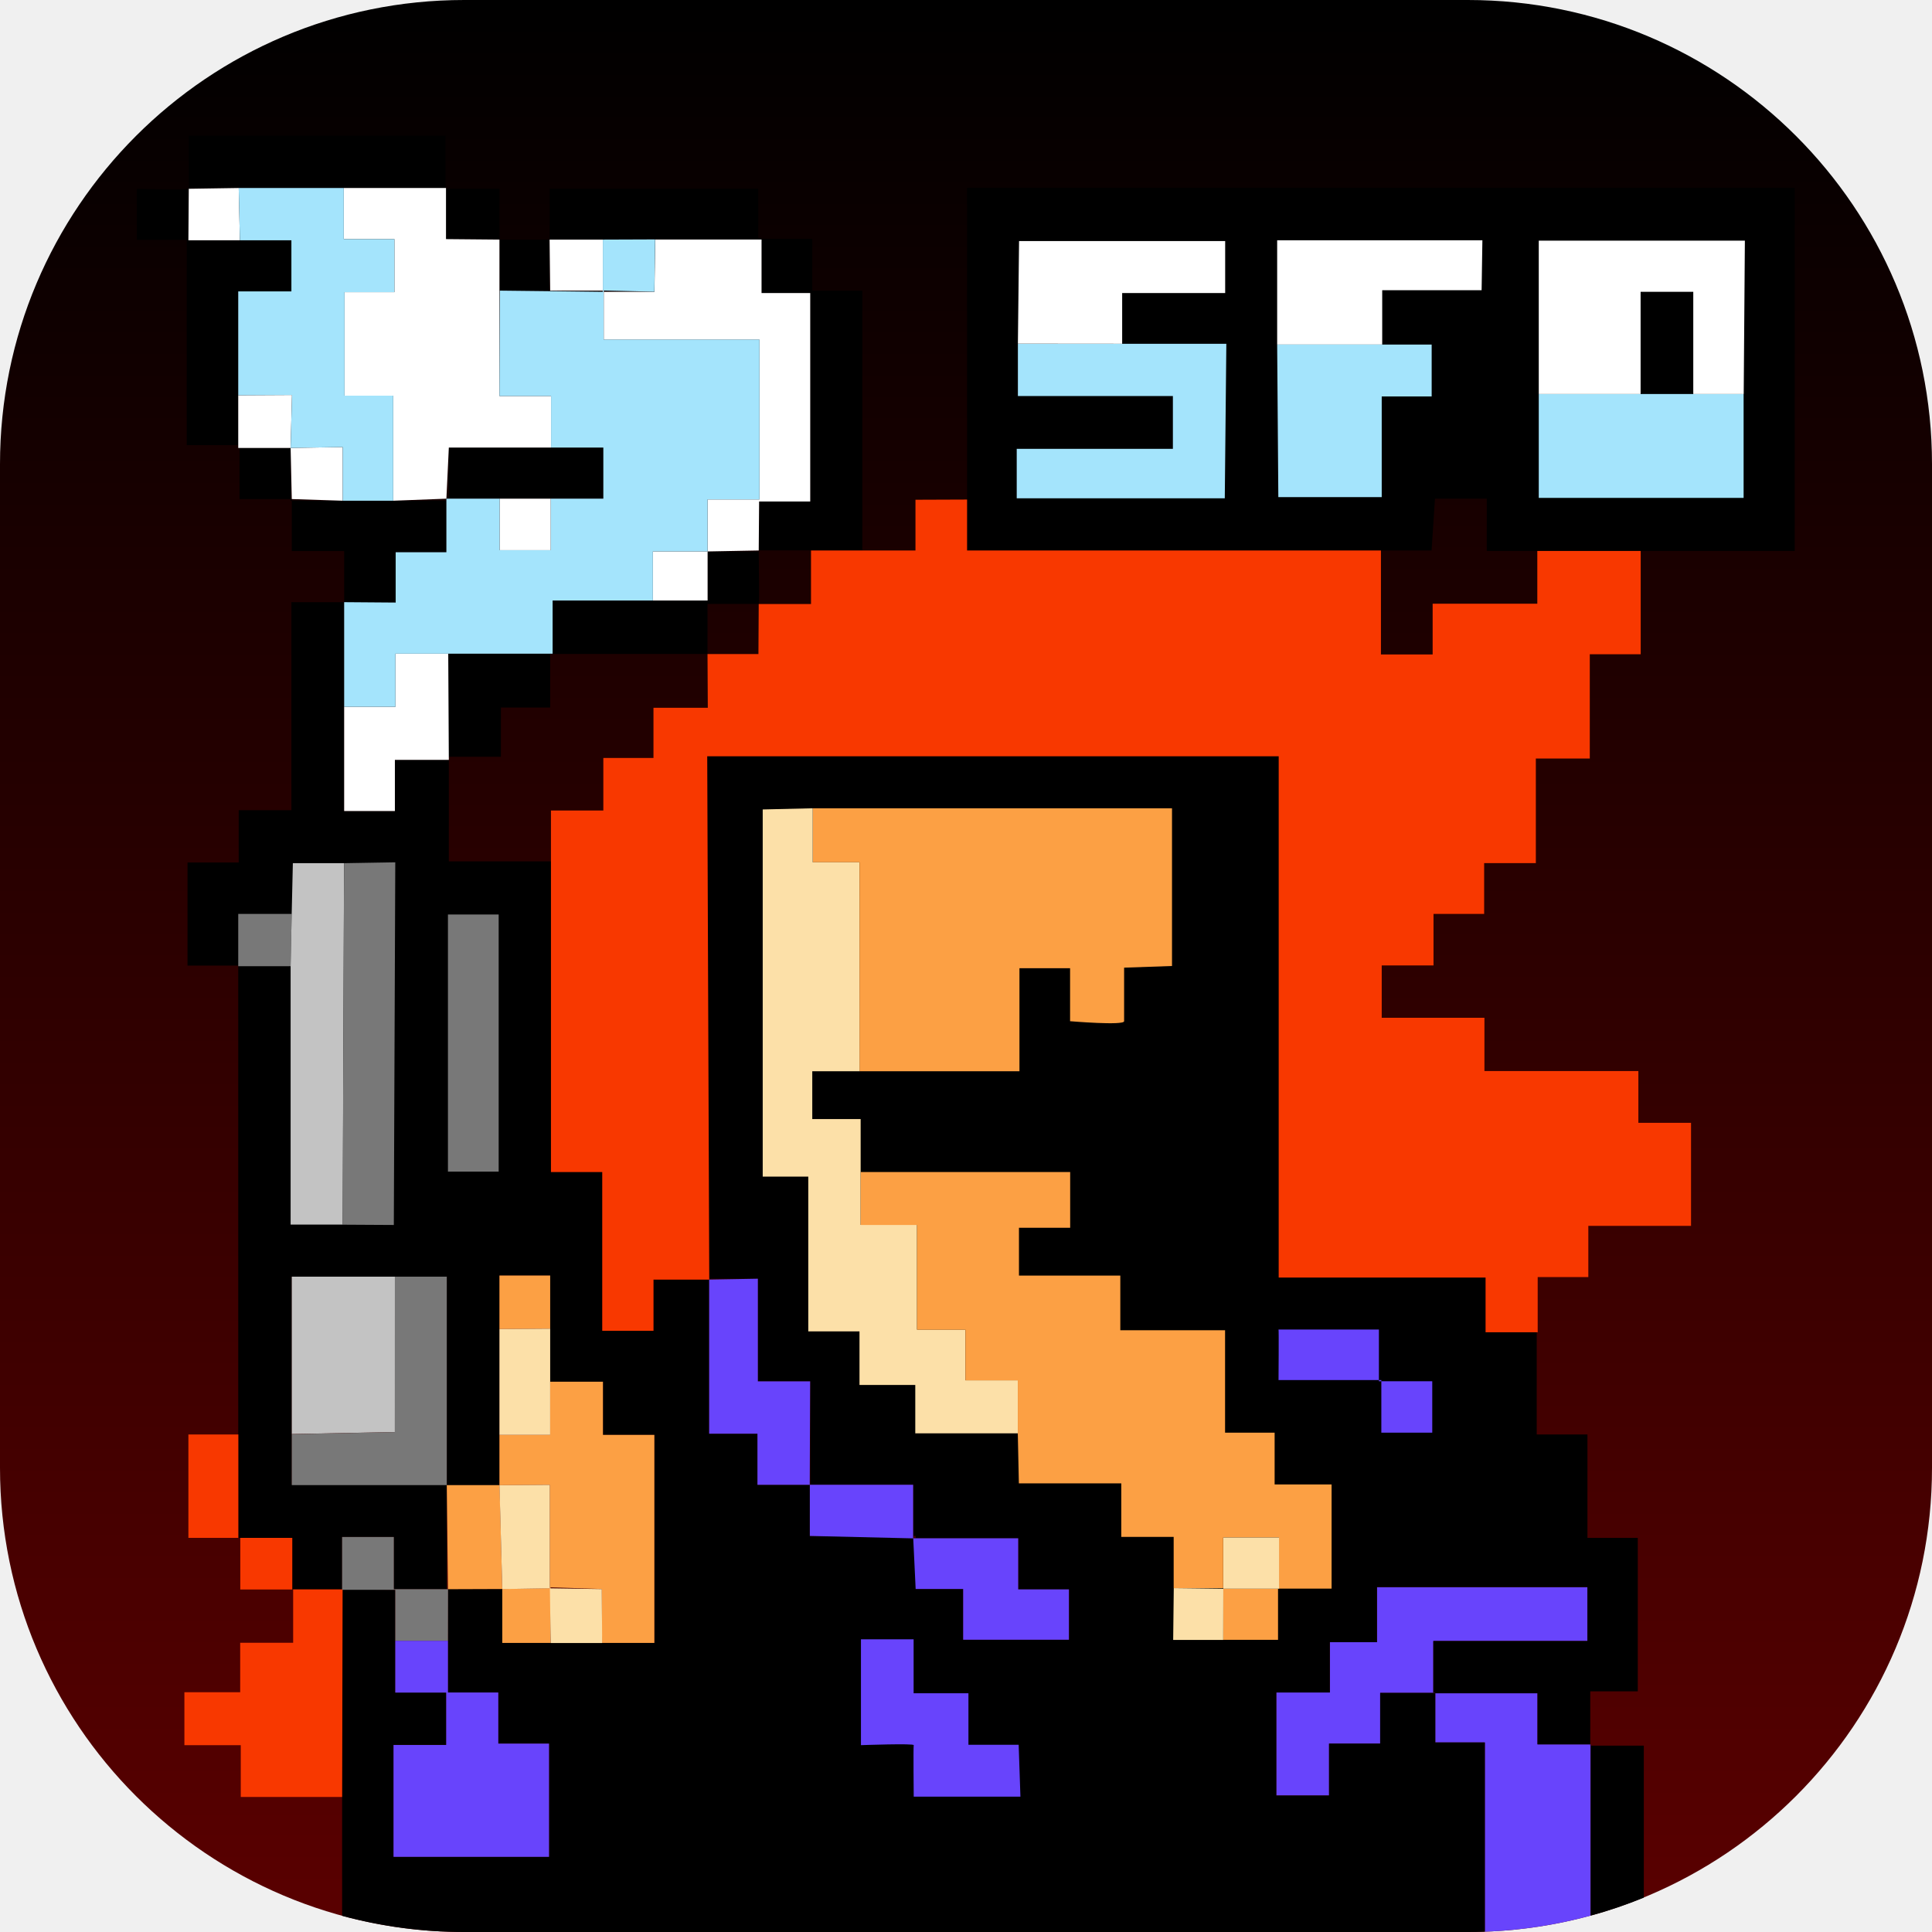
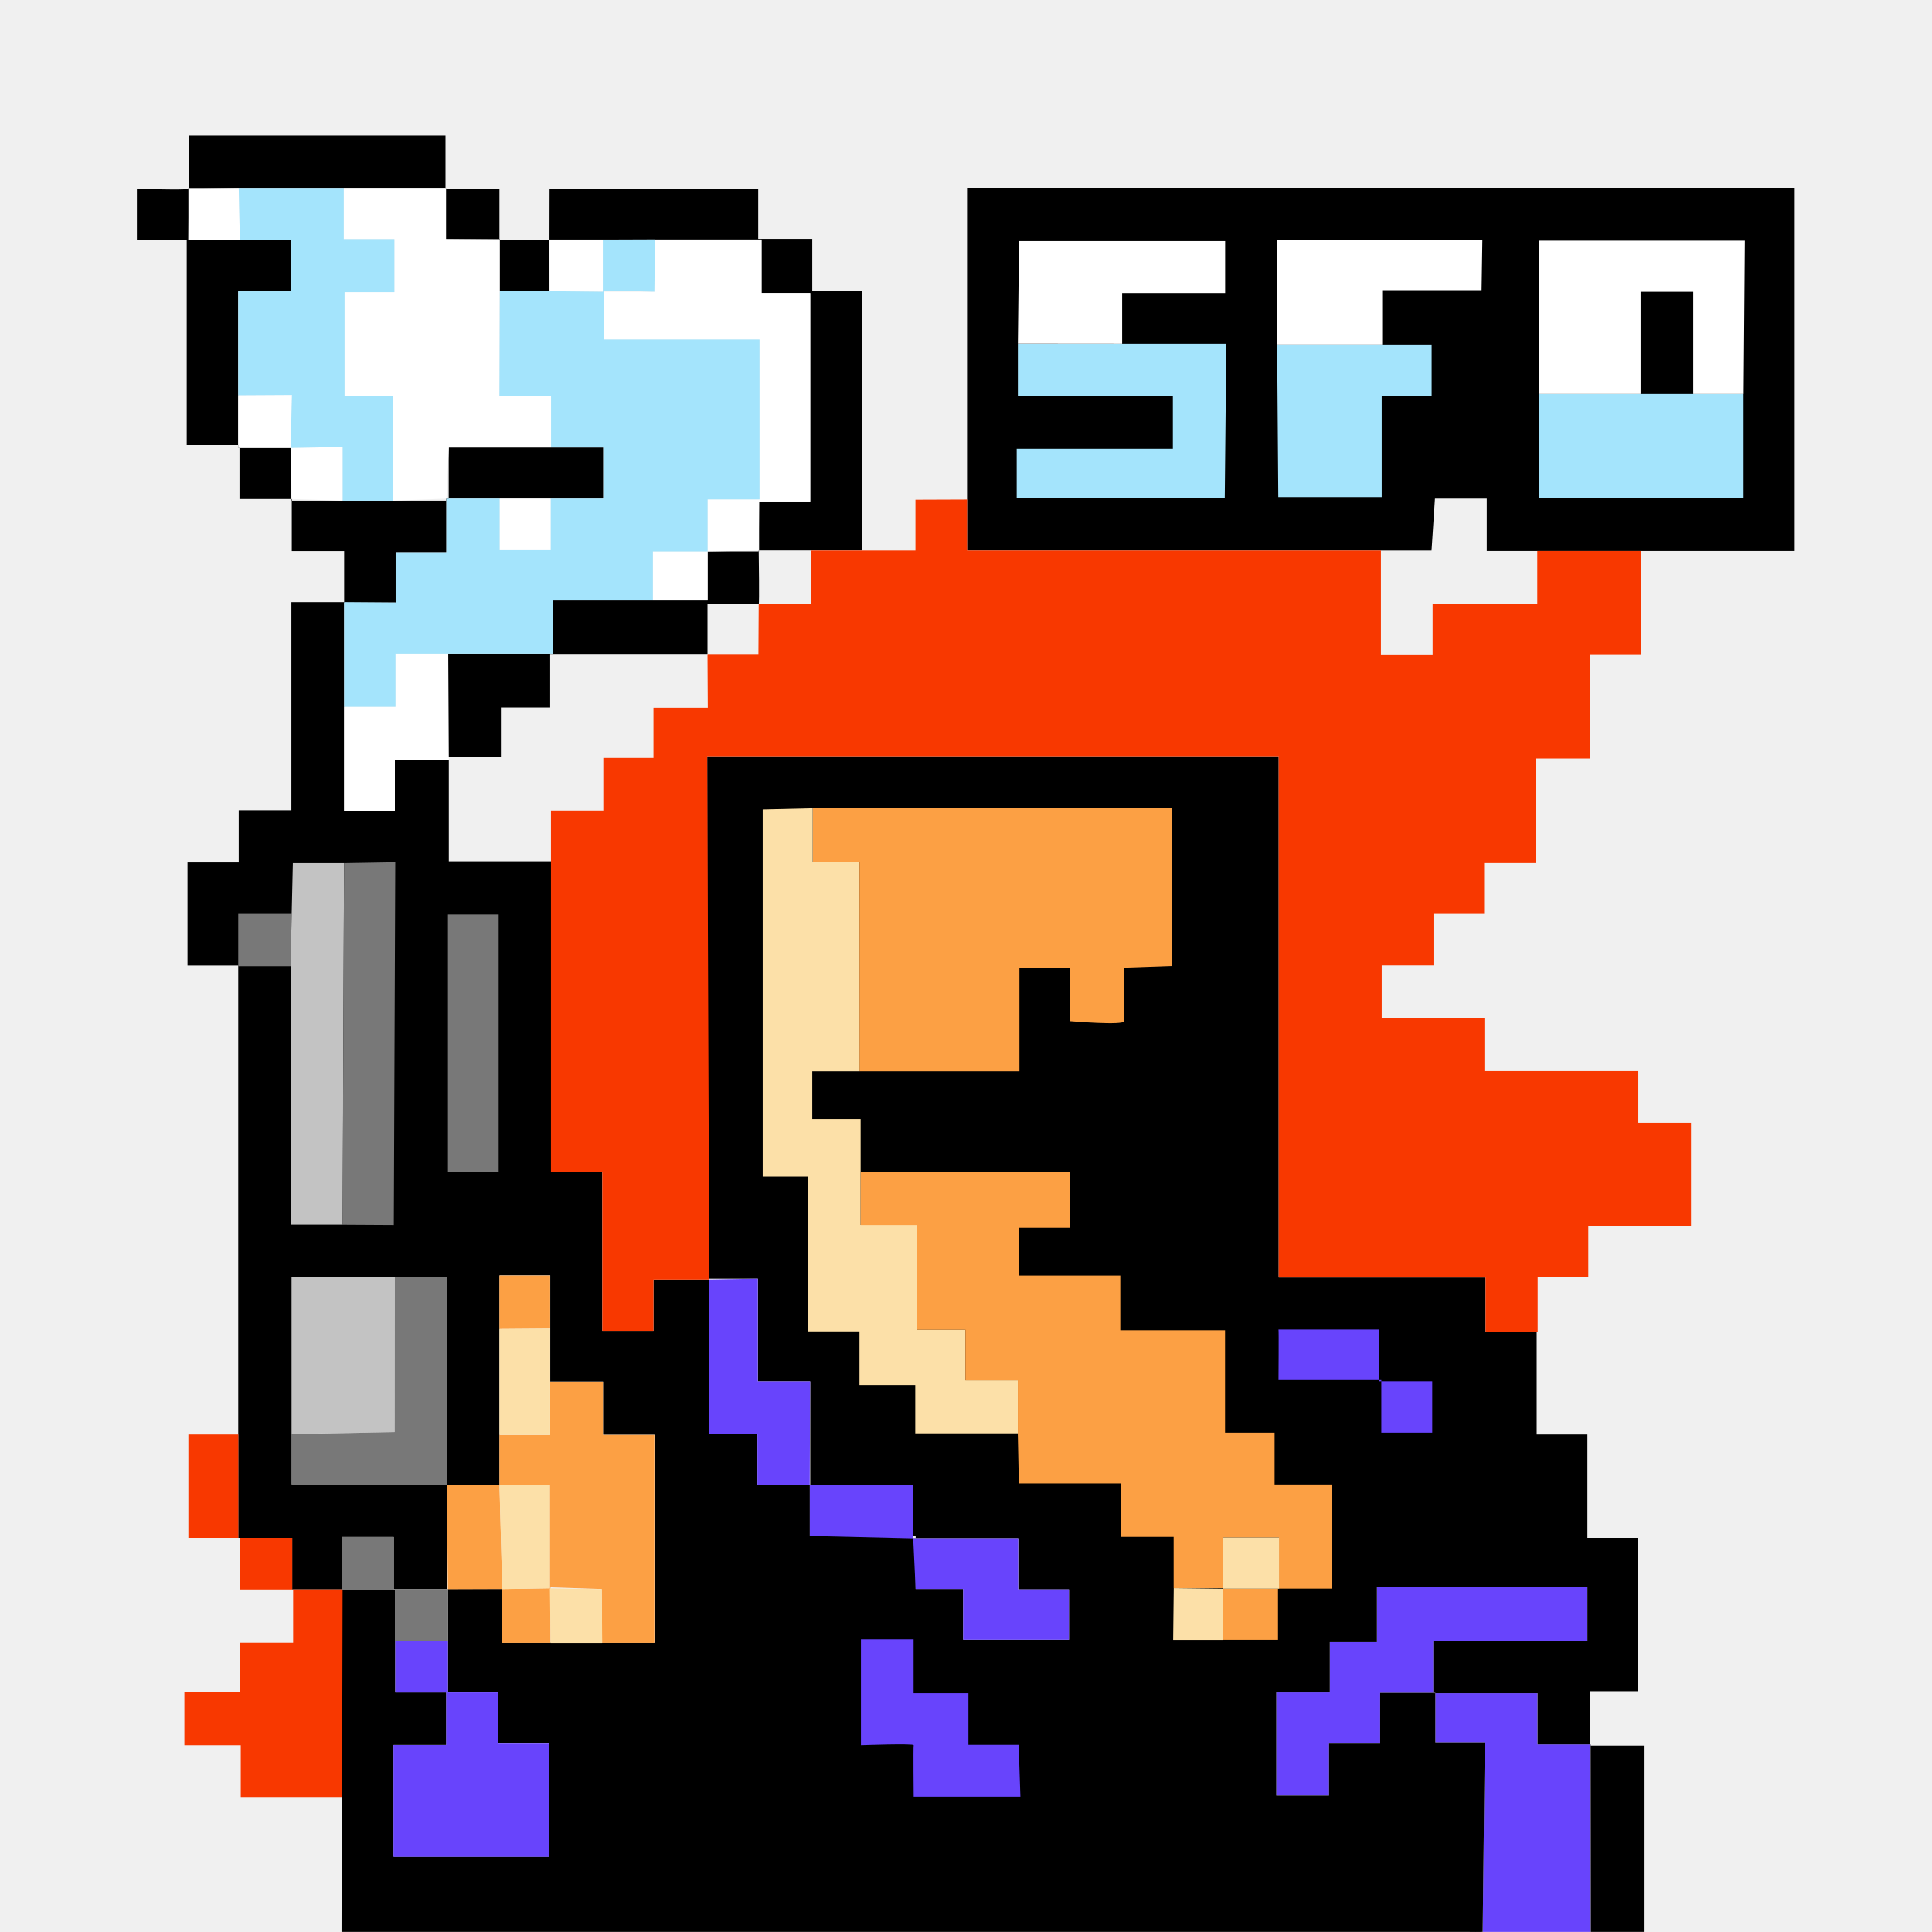
- <svg xmlns="http://www.w3.org/2000/svg" xmlns:xlink="http://www.w3.org/1999/xlink" width="75" height="75" viewBox="0 0 19.844 19.844" version="1.1" id="svg1" xml:space="preserve">
-   <defs id="defs1">
-     <linearGradient id="linearGradient186">
-       <stop style="stop-color:#000000;stop-opacity:1;" offset="0" id="stop186" />
-       <stop style="stop-color:#5a0000;stop-opacity:1;" offset="1" id="stop187" />
-     </linearGradient>
-     <linearGradient xlink:href="#linearGradient186" id="linearGradient187" x1="9.922" y1="0" x2="9.922" y2="19.844" gradientUnits="userSpaceOnUse" />
-   </defs>
+ <svg xmlns="http://www.w3.org/2000/svg" width="75" height="75" viewBox="0 0 19.844 19.844" version="1.1" id="svg1" xml:space="preserve">
+   <defs id="defs1" />
  <g id="layer1" style="fill:#ff0101;fill-opacity:1">
-     <rect style="fill:url(#linearGradient187);fill-opacity:1;stroke-width:0.599" id="base" width="19.844" height="19.844" x="0" y="0" ry="4.768" />
-     <path id="rect186" style="fill:#6844fc;fill-opacity:1;stroke-width:0.599" d="M 14.143 16.301 L 14.143 16.867 L 13.659 16.867 L 13.659 17.384 L 13.109 17.384 L 13.109 18.442 L 13.651 18.442 L 13.651 17.909 L 14.176 17.909 L 14.176 17.388 L 14.722 17.388 L 14.722 16.855 L 16.305 16.855 L 16.305 16.301 L 14.143 16.301 z M 14.722 17.388 L 14.722 17.392 L 14.742 17.392 L 14.742 17.388 L 14.722 17.388 z M 14.742 17.392 L 14.742 17.897 L 15.251 17.897 L 15.251 19.841 C 15.626 19.827 15.99 19.771 16.338 19.676 L 16.338 17.917 L 15.792 17.917 L 15.792 17.392 L 14.742 17.392 z " />
-     <path id="rect185" style="fill:#000000;fill-opacity:1;stroke-width:0.599" d="M 1.939 1.393 L 1.939 1.931 L 4.576 1.931 L 4.576 1.393 L 1.939 1.393 z M 4.576 1.931 L 4.576 1.939 L 4.581 1.939 L 4.581 1.931 L 4.576 1.931 z M 4.581 1.939 L 4.581 2.456 L 5.13 2.456 L 5.13 1.939 L 4.581 1.939 z M 5.13 2.456 L 5.13 2.461 L 5.135 2.461 L 5.135 2.456 L 5.13 2.456 z M 5.135 2.461 L 5.135 2.985 L 5.639 2.985 L 5.639 2.461 L 5.135 2.461 z M 5.639 2.461 L 5.645 2.461 L 5.645 2.46 L 5.639 2.46 L 5.639 2.461 z M 5.645 2.46 L 7.822 2.46 L 7.822 3.01 L 8.322 3.01 L 8.322 5.151 L 7.797 5.151 L 7.797 5.653 L 8.857 5.653 L 8.857 2.985 L 8.343 2.985 L 8.343 2.453 L 7.788 2.453 L 7.788 1.938 L 5.645 1.938 L 5.645 2.46 z M 7.797 5.653 L 7.793 5.653 C 7.793 5.653 7.793 5.657 7.793 5.664 L 7.797 5.664 L 7.797 5.653 z M 7.793 5.664 L 7.268 5.664 L 7.268 6.168 L 5.676 6.168 L 5.676 6.714 L 4.604 6.714 L 4.604 7.773 L 5.145 7.773 L 5.145 7.267 L 5.651 7.267 L 5.651 6.717 L 7.267 6.717 L 7.267 6.203 L 7.793 6.203 C 7.801 6.203 7.794 5.739 7.793 5.664 z M 1.939 1.931 L 1.935 1.931 L 1.935 1.941 C 1.936 1.941 1.937 1.94 1.938 1.94 L 1.938 1.94 L 1.938 1.939 L 1.939 1.939 L 1.939 1.939 L 1.939 1.931 z M 1.935 1.941 C 1.885 1.954 1.406 1.939 1.406 1.939 L 1.406 2.464 L 1.918 2.464 L 1.918 4.572 L 2.447 4.572 L 2.447 2.993 L 2.993 2.993 L 2.993 2.468 L 1.935 2.468 L 1.935 1.941 z M 2.447 4.572 L 2.447 4.601 L 2.46 4.601 L 2.46 4.572 L 2.447 4.572 z M 2.46 4.601 L 2.46 5.126 L 2.985 5.126 L 2.985 4.601 L 2.46 4.601 z M 2.985 5.126 L 2.985 5.143 L 2.997 5.143 L 2.997 5.126 L 2.985 5.126 z M 2.997 5.143 L 2.997 5.66 L 3.535 5.66 L 3.535 6.185 L 2.993 6.185 L 2.993 8.322 L 2.452 8.322 L 2.452 8.859 L 1.926 8.859 L 1.926 9.918 L 2.447 9.918 L 2.447 15.796 L 3.001 15.796 L 3.001 16.326 L 3.514 16.326 L 3.514 15.787 L 4.044 15.787 L 4.044 16.324 L 4.589 16.324 L 4.589 15.255 C 4.589 15.255 5.114 15.307 5.13 15.257 C 5.13 15.257 5.13 15.256 5.13 15.255 L 5.13 15.255 L 5.13 13.101 L 5.651 13.101 L 5.651 14.192 L 6.193 14.192 L 6.193 14.738 L 6.722 14.738 L 6.722 16.875 L 5.159 16.875 L 5.159 16.321 L 4.601 16.321 L 4.601 17.384 L 5.118 17.384 L 5.118 17.909 L 5.639 17.909 L 5.639 18.457 L 5.639 19.071 L 4.043 19.071 L 4.043 17.922 L 4.584 17.922 L 4.584 17.384 L 4.06 17.384 L 4.06 16.329 L 3.518 16.326 L 3.514 16.326 L 3.514 19.678 C 3.913 19.786 4.334 19.844 4.768 19.844 L 15.076 19.844 C 15.134 19.844 15.193 19.843 15.251 19.841 L 15.251 17.897 L 14.742 17.897 L 14.742 17.392 L 14.722 17.392 L 14.722 17.388 L 14.176 17.388 L 14.176 17.909 L 13.651 17.909 L 13.651 18.442 L 13.109 18.442 L 13.109 17.384 L 13.659 17.384 L 13.659 16.867 L 14.143 16.867 L 14.143 16.301 L 16.305 16.301 L 16.305 16.855 L 14.722 16.855 L 14.722 17.388 L 14.742 17.388 L 14.742 17.392 L 15.792 17.392 L 15.792 17.917 L 16.334 17.917 L 16.334 17.372 L 16.822 17.372 L 16.822 15.796 L 16.305 15.796 L 16.305 14.734 L 15.784 14.734 L 15.784 13.684 L 15.259 13.684 L 15.259 13.122 L 13.134 13.122 L 13.134 7.768 L 7.264 7.768 L 7.264 13.134 L 7.785 13.134 L 7.785 14.188 L 8.322 14.188 L 8.322 15.251 L 9.38 15.251 L 9.38 15.776 L 9.405 15.776 L 9.405 15.801 L 10.459 15.801 L 10.459 16.326 L 10.98 16.326 L 10.98 16.842 L 9.893 16.842 L 9.893 16.321 L 9.405 16.321 L 9.405 15.801 L 9.38 15.801 L 9.38 15.776 L 8.318 15.776 L 8.318 15.251 L 7.78 15.251 L 7.78 14.726 L 7.284 14.726 L 7.284 13.143 L 6.712 13.143 L 6.712 13.669 L 6.186 13.669 L 6.186 12.038 L 5.66 12.038 L 5.66 8.847 L 4.61 8.847 L 4.61 7.805 L 4.056 7.805 L 4.056 8.33 L 3.535 8.33 L 3.535 6.189 L 4.064 6.189 L 4.064 5.672 L 4.585 5.672 L 4.585 5.143 L 2.997 5.143 z M 4.585 5.143 L 4.61 5.143 L 4.61 5.122 L 4.585 5.122 L 4.585 5.143 z M 4.61 5.122 L 6.197 5.122 L 6.197 4.597 L 4.61 4.597 L 4.61 5.122 z M 16.334 17.917 L 16.334 17.93 L 16.338 17.93 L 16.338 17.917 L 16.334 17.917 z M 16.338 17.93 L 16.338 19.676 C 16.525 19.626 16.707 19.563 16.884 19.491 L 16.884 17.93 L 16.338 17.93 z M 2.997 13.113 L 4.589 13.113 L 4.589 15.247 L 2.997 15.247 L 2.997 13.113 z " />
+     <path id="rect186" style="fill:#6844fc;fill-opacity:1;stroke-width:0.599" d="m 14.143,16.301 v 0.566 h -0.484 v 0.517 h -0.55 v 1.058 h 0.542 v -0.533 h 0.525 v -0.521 h 0.546 v -0.533 h 1.583 v -0.554 z m 0.579,1.087 v 0.004 h 0.021 v -0.004 z m 0.021,0.004 v 0.504 h 0.508 l -0.022,1.947 c 0.375,-1.8e-5 1.11,-1.8e-5 1.11,-1.8e-5 l -0.002,-1.926 H 15.792 V 17.392 Z" />
+     <path id="rect185" style="fill:#000000;fill-opacity:1;stroke-width:0.599" d="M 1.939,1.393 V 1.931 H 4.576 V 1.393 Z m 2.638,0.537 v 0.008 h 0.004 v -0.008 z m 0.004,0.008 V 2.456 H 5.13 V 1.939 Z M 5.13,2.456 v 0.006 h 0.004 v -0.006 z m 0.004,0.006 V 2.985 H 5.639 V 2.461 Z m 0.504,0 h 0.006 v -0.002 h -0.006 z m 0.006,-0.002 H 7.822 V 3.01 H 8.322 V 5.151 H 7.797 V 5.653 H 8.857 V 2.985 H 8.343 V 2.453 H 7.788 V 1.938 H 5.645 Z m 2.152,3.194 h -0.004 c 0,0 -1.004e-4,0.004 0,0.01 h 0.004 z m -0.004,0.01 H 7.268 V 6.168 H 5.676 V 6.714 H 4.604 V 7.773 H 5.145 V 7.267 h 0.506 V 6.717 H 7.267 V 6.203 h 0.526 c 0.008,0 0.001,-0.465 0,-0.54 z M 1.939,1.931 h -0.004 v 0.01 c 0.001,-2.57e-4 0.002,-7.532e-4 0.003,-0.001 h 5.168e-4 v -5.168e-4 h 5.167e-4 v -5.168e-4 z m -0.004,0.01 C 1.885,1.954 1.406,1.939 1.406,1.939 V 2.464 H 1.918 V 4.572 H 2.447 V 2.993 H 2.993 V 2.468 H 1.935 Z m 0.513,2.631 v 0.029 h 0.012 v -0.029 z m 0.012,0.029 V 5.126 H 2.985 V 4.601 Z M 2.985,5.126 v 0.017 h 0.012 V 5.126 Z m 0.012,0.017 V 5.66 H 3.535 V 6.185 H 2.993 V 8.322 H 2.452 V 8.859 H 1.926 v 1.058 h 0.521 v 5.879 h 0.554 v 0.529 H 3.514 V 15.787 h 0.53 v 0.536 h 0.545 v -1.069 c 0,0 0.525,0.052 0.542,0.002 4.9e-5,-2e-4 -3.28e-5,-0.001 0,-0.002 v -5.17e-4 -2.154 h 0.521 v 1.091 h 0.542 v 0.546 h 0.529 v 2.137 H 5.159 V 16.321 H 4.601 v 1.062 h 0.517 v 0.525 h 0.521 v 0.548 0.614 H 4.043 V 17.922 H 4.584 V 17.384 H 4.06 v -1.055 l -0.542,-0.004 h -0.004 l -0.006,3.518 H 4.768 15.076 c 0.059,0 0.095,0.002 0.153,0 l 0.022,-1.947 h -0.508 v -0.504 h -0.021 v -0.004 H 14.176 v 0.521 h -0.525 v 0.533 h -0.542 v -1.058 h 0.55 v -0.517 h 0.484 v -0.566 h 2.162 v 0.554 h -1.583 v 0.533 h 0.021 v 0.004 h 1.05 v 0.525 h 0.542 v -0.546 h 0.488 V 15.796 H 16.305 V 14.734 H 15.784 V 13.684 H 15.259 V 13.122 H 13.134 V 7.768 H 7.264 v 5.366 h 0.521 v 1.054 h 0.537 v 1.062 H 9.38 v 0.525 h 0.025 v 0.025 h 1.054 v 0.525 h 0.521 v 0.517 H 9.893 V 16.321 H 9.405 V 15.801 H 9.38 v -0.025 H 8.318 V 15.251 H 7.78 V 14.726 H 7.284 V 13.143 H 6.712 v 0.526 H 6.186 V 12.038 H 5.66 V 8.847 H 4.61 V 7.805 H 4.056 V 8.33 H 3.535 V 6.189 H 4.064 V 5.672 H 4.585 V 5.143 Z m 1.587,0 h 0.025 v -0.021 h -0.025 z m 0.025,-0.021 h 1.587 V 4.597 h -1.587 z M 16.334,17.917 v 0.012 h 0.004 v -0.012 z m 0.004,0.012 0.002,1.914 0.544,3.4e-5 0,-1.914 z M 2.997,13.113 h 1.592 v 2.133 H 2.997 Z" />
    <path style="fill:#000000;fill-opacity:1;fill-rule:evenodd;stroke-width:0.265;opacity:1" d="M 14.704,5.654 H 9.933 V 1.929 H 18.434 V 5.659 H 15.271 V 5.122 h -0.532 z" id="path147" />
    <path style="fill:#f83800;fill-opacity:1;fill-rule:evenodd;stroke-width:0.265" d="M 3.514,18.457 H 2.473 V 17.925 H 1.894 v -0.544 h 0.573 V 16.873 H 3.011 V 16.326 H 2.468 V 15.796 H 1.935 v -1.062 h 0.513 v 1.062 h 0.554 v 0.529 h 0.517 z" id="path148" />
    <path style="fill:#787878;fill-opacity:1;fill-rule:evenodd;stroke-width:0.265" d="M 4.601,16.853 H 4.06 V 16.329 H 3.514 v -0.542 h 0.531 v 0.536 h 0.557 z" id="path149" />
    <path style="fill:#6844fc;fill-opacity:1;fill-rule:evenodd;stroke-width:0.265" d="M 4.601,16.853 H 4.06 v 0.532 h 0.523 v 0.538 h -0.541 v 1.149 H 5.639 V 17.909 H 5.118 V 17.384 H 4.601 Z" id="path150" />
    <path style="fill:#c3c3c3;fill-opacity:1;fill-rule:evenodd;stroke-width:0.265" d="M 4.056,14.709 V 13.113 H 2.997 v 1.616 z" id="path151" />
    <path style="fill:#787878;fill-opacity:1;fill-rule:evenodd;stroke-width:0.265" d="m 4.056,13.113 h 0.533 v 2.141 H 2.997 V 14.73 l 1.058,-0.021 z" id="path152" />
    <path style="fill:#fca044;fill-opacity:1;fill-rule:evenodd;stroke-width:0.265" d="m 5.13,13.651 0.521,-0.004 V 13.101 H 5.13 Z" id="path153" />
    <path style="fill:#fca044;fill-opacity:1;fill-rule:evenodd;stroke-width:0.265" d="m 5.651,14.192 v 0.546 H 5.13 v 0.517 l 0.517,-0.004 v 1.062 l -0.488,0.008 v 0.554 h 0.496 v -0.571 l 0.525,0.017 0.004,0.554 h 0.537 v -2.137 H 6.193 v -0.546 z" id="path154" />
    <path style="fill:#fca044;fill-opacity:1;fill-rule:evenodd;stroke-width:0.265" d="m 5.159,16.321 -0.558,0.002 -0.012,-1.069 h 0.542 z" id="path155" />
    <path style="fill:#fce0a8;fill-opacity:1;fill-rule:evenodd;stroke-width:0.265" d="M 5.651,14.738 H 5.13 v -1.087 l 0.521,-0.004 z" id="path156" />
    <path style="fill:#fce0a8;fill-opacity:1;fill-rule:evenodd;stroke-width:0.265" d="m 5.647,15.251 -0.517,0.004 0.029,1.067 0.488,-0.008 z" id="path157" />
    <path style="fill:#fce0a8;fill-opacity:1;fill-rule:evenodd;stroke-width:0.265" d="m 6.181,16.322 -0.533,-0.008 0.008,0.562 0.529,5e-6 z" id="path158" />
    <path style="fill:#f83800;fill-opacity:1;fill-rule:evenodd;stroke-width:0.265" d="M 6.712,13.669 H 6.186 v -1.631 H 5.659 V 8.847 8.325 h 0.538 V 7.785 H 6.712 V 7.27 h 0.558 l -0.003,-0.552 h 0.523 l 0.003,-0.514 H 8.33 V 5.654 H 8.857 9.403 V 5.133 l 0.53,-0.002 v 0.523 h 4.251 v 1.068 h 0.531 V 6.201 H 15.79 V 5.659 h 1.062 v 1.061 h -0.523 v 1.071 h -0.554 v 1.074 h -0.531 v 0.522 h -0.52 v 0.529 h -0.532 v 0.538 h 1.055 v 0.547 h 1.581 v 0.532 h 0.541 v 1.058 h -1.055 v 0.526 h -0.52 v 0.567 l -0.01,1.37e-4 H 15.259 V 13.122 H 13.134 V 7.768 H 7.264 l 0.021,5.375 h -0.573 z" id="path159" />
    <path style="fill:#6844fc;fill-opacity:1;fill-rule:evenodd;stroke-width:0.265" d="M 7.78,14.726 H 7.284 l 1.9e-6,-1.583 0.5,-0.009 v 1.054 h 0.537 l -0.004,1.062 h 1.062 v 0.55 h 1.079 v 0.525 h 0.521 V 16.842 H 9.893 V 16.321 H 9.405 L 9.38,15.801 8.318,15.776 V 15.251 H 7.78 Z" id="path160" />
    <path style="fill:#ffffff;fill-opacity:1;fill-rule:evenodd;stroke-width:0.265" d="M 2.464,2.468 2.452,1.931 1.939,1.939 1.935,2.468 Z" id="path162" />
    <path style="fill:#ffffff;fill-opacity:1;fill-rule:evenodd;stroke-width:0.265" d="M 4.581,1.931 H 3.531 V 2.456 H 4.051 V 3.001 H 3.539 V 4.064 H 4.039 V 5.143 L 4.585,5.122 4.61,4.597 H 5.66 V 4.068 H 5.13 V 2.461 L 4.581,2.456 Z" id="path163" />
    <path style="fill:#ffffff;fill-opacity:1;fill-rule:evenodd;stroke-width:0.265" d="M 5.645,2.461 H 6.193 V 2.997 h 0.529 l 0.008,-0.537 H 7.822 V 3.01 H 8.322 V 5.151 H 7.797 L 7.793,5.654 7.268,5.664 V 6.168 H 6.706 V 5.664 H 7.268 V 5.13 h 0.533 V 3.489 H 6.201 V 2.985 H 5.651 Z" id="path164" />
    <path style="fill:#ffffff;fill-opacity:1;fill-rule:evenodd;stroke-width:0.265" d="M 5.657,5.122 V 5.651 H 5.132 V 5.122 Z" id="path165" />
    <path style="fill:#ffffff;fill-opacity:1;fill-rule:evenodd;stroke-width:0.265" d="M 4.604,6.714 H 4.062 V 7.26 H 3.535 V 8.33 H 4.056 V 7.805 h 0.554 z" id="path166" />
    <path style="fill:#ffffff;fill-opacity:1;fill-rule:evenodd;stroke-width:0.265" d="M 3.52,5.143 V 4.592 l -0.535,0.009 0.014,-0.544 -0.552,0.003 V 4.601 H 2.985 l 0.012,0.525 z" id="path167" />
    <path style="fill:#a4e4fc;fill-opacity:1;fill-rule:evenodd;stroke-width:0.265" d="M 4.062,7.26 H 3.535 V 6.185 l 0.529,0.004 V 5.672 H 4.585 V 5.122 l 0.547,1.3e-6 V 5.651 H 5.657 V 5.122 H 6.197 V 4.597 L 5.66,4.597 V 4.068 H 5.13 l 0.004,-1.083 1.058,0.012 V 2.461 l 0.537,-0.002 -0.008,0.537 -0.521,-0.012 v 0.504 H 7.801 V 5.13 H 7.268 V 5.664 H 6.706 V 6.168 H 5.676 V 6.714 H 4.062 Z" id="path168" />
    <path style="fill:#a4e4fc;fill-opacity:1;fill-rule:evenodd;stroke-width:0.265" d="M 4.039,5.143 V 4.064 H 3.539 V 3.001 H 4.051 V 2.456 H 3.531 V 1.931 H 2.452 l 0.012,0.537 H 2.993 V 2.993 H 2.447 l 1.3e-6,1.067 0.552,-0.003 -0.014,0.544 0.535,-0.009 V 5.143 Z" id="path169" />
    <path style="fill:#787878;fill-opacity:1;fill-rule:evenodd;stroke-width:0.265" d="M 2.985,9.924 H 2.447 V 9.387 h 0.549 z" id="path170" />
    <path style="fill:#c3c3c3;fill-opacity:1;fill-rule:evenodd;stroke-width:0.265" d="M 3.534,8.866 H 3.008 L 2.996,9.387 2.985,9.924 v 2.654 h 0.535 z" id="path171" />
    <path style="fill:#787878;fill-opacity:1;fill-rule:evenodd;stroke-width:0.265" d="m 4.06,8.857 -0.526,0.009 -0.015,3.713 0.526,0.003 z" id="path172" />
    <path style="fill:#787878;fill-opacity:1;fill-rule:evenodd;stroke-width:0.265" d="M 5.122,12.034 H 4.601 V 9.393 h 0.521 z" id="path173" />
    <path style="fill:#6844fc;fill-opacity:1;fill-rule:evenodd;stroke-width:0.265" d="M 10.463,17.921 H 9.947 V 17.392 H 9.384 V 16.838 H 8.843 v 1.087 c 0,0 0.547,-0.02 0.542,0 -0.005,0.02 0,0.529 0,0.529 h 1.096 z" id="path174" />
    <path style="fill:#6844fc;fill-opacity:1;fill-rule:evenodd;stroke-width:0.265" d="m 14.711,14.715 c -0.008,0 -0.523,0 -0.523,0 v -0.54 h -1.056 c 0,0 0.004,-0.519 0,-0.519 -0.004,0 1.031,0 1.031,0 v 0.531 h 0.548 z" id="path175" />
    <path style="fill:#a4e4fc;fill-opacity:1;fill-rule:evenodd;stroke-width:0.265" d="M 12.58,5.118 H 10.443 V 4.61 H 12.047 V 4.068 H 10.455 V 3.531 h 2.141 z" id="path176" />
    <path style="fill:#ffffff;fill-opacity:1;fill-rule:evenodd;stroke-width:0.265" d="M 11.526,3.531 V 3.01 h 1.058 V 2.476 h -2.117 l -0.012,1.054 z" id="path177" />
    <path style="fill:#ffffff;fill-opacity:1;fill-rule:evenodd;stroke-width:0.265" d="M 15.226,2.468 H 13.118 V 3.539 h 1.079 V 2.981 h 1.021 z" id="path178" />
    <path style="fill:#a4e4fc;fill-opacity:1;fill-rule:evenodd;stroke-width:0.265" d="m 14.197,3.539 h 0.508 v 0.533 h -0.513 v 1.034 h -1.062 l -0.012,-1.567 z" id="path179" />
    <path style="fill:#a4e4fc;fill-opacity:1;fill-rule:evenodd;stroke-width:0.265" d="M 17.909,5.114 H 15.805 V 4.047 h 2.104 z" id="path180" />
    <path style="fill:#ffffff;fill-opacity:1;fill-rule:evenodd;stroke-width:0.265" d="M 17.392,4.047 V 2.997 H 16.851 V 4.047 H 15.805 V 2.472 h 2.117 l -0.012,1.575 z" id="path181" />
    <path style="fill:#fca044;fill-opacity:1;fill-rule:evenodd;stroke-width:0.265" d="M 12.038,9.922 V 8.302 H 8.349 v 0.555 h 0.479 v 2.146 h 1.643 v -1.058 h 0.52 v 0.544 c 0,0 0.555,0.047 0.555,0 0,-0.047 0,-0.55 0,-0.55 z" id="path182" />
    <path style="fill:#fce0a8;fill-opacity:1;fill-rule:evenodd;stroke-width:0.265" d="M 8.828,11.003 H 8.343 v 0.491 h 0.497 v 1.087 h 0.579 v 1.076 h 0.497 v 0.52 H 10.454 V 14.722 H 9.401 V 14.225 H 8.828 V 13.675 H 8.302 V 12.085 H 7.834 V 8.314 l 0.514,-0.012 v 0.555 h 0.479 z" id="path183" />
    <path style="fill:#fca044;fill-opacity:1;fill-rule:evenodd;stroke-width:0.265" d="m 8.84,12.038 h 2.152 v 0.573 h -0.526 v 0.491 h 1.041 v 0.561 h 1.076 v 1.052 h 0.509 v 0.532 h 0.585 v 1.07 h -0.55 v 0.526 H 12.564 V 16.318 h 0.573 v -0.526 h -0.573 v 0.52 h -0.509 v -0.526 h -0.538 V 15.236 H 10.465 L 10.454,14.722 V 14.178 H 9.916 v -0.52 H 9.419 v -1.076 H 8.84 Z" id="path184" />
    <path style="fill:#fce0a8;fill-opacity:1;fill-rule:evenodd;stroke-width:0.265" d="m 12.564,16.844 h -0.514 l 0.006,-0.532 0.509,0.006 v -0.526 h 0.573 v 0.526 h -0.573 z" id="path185" />
  </g>
</svg>
